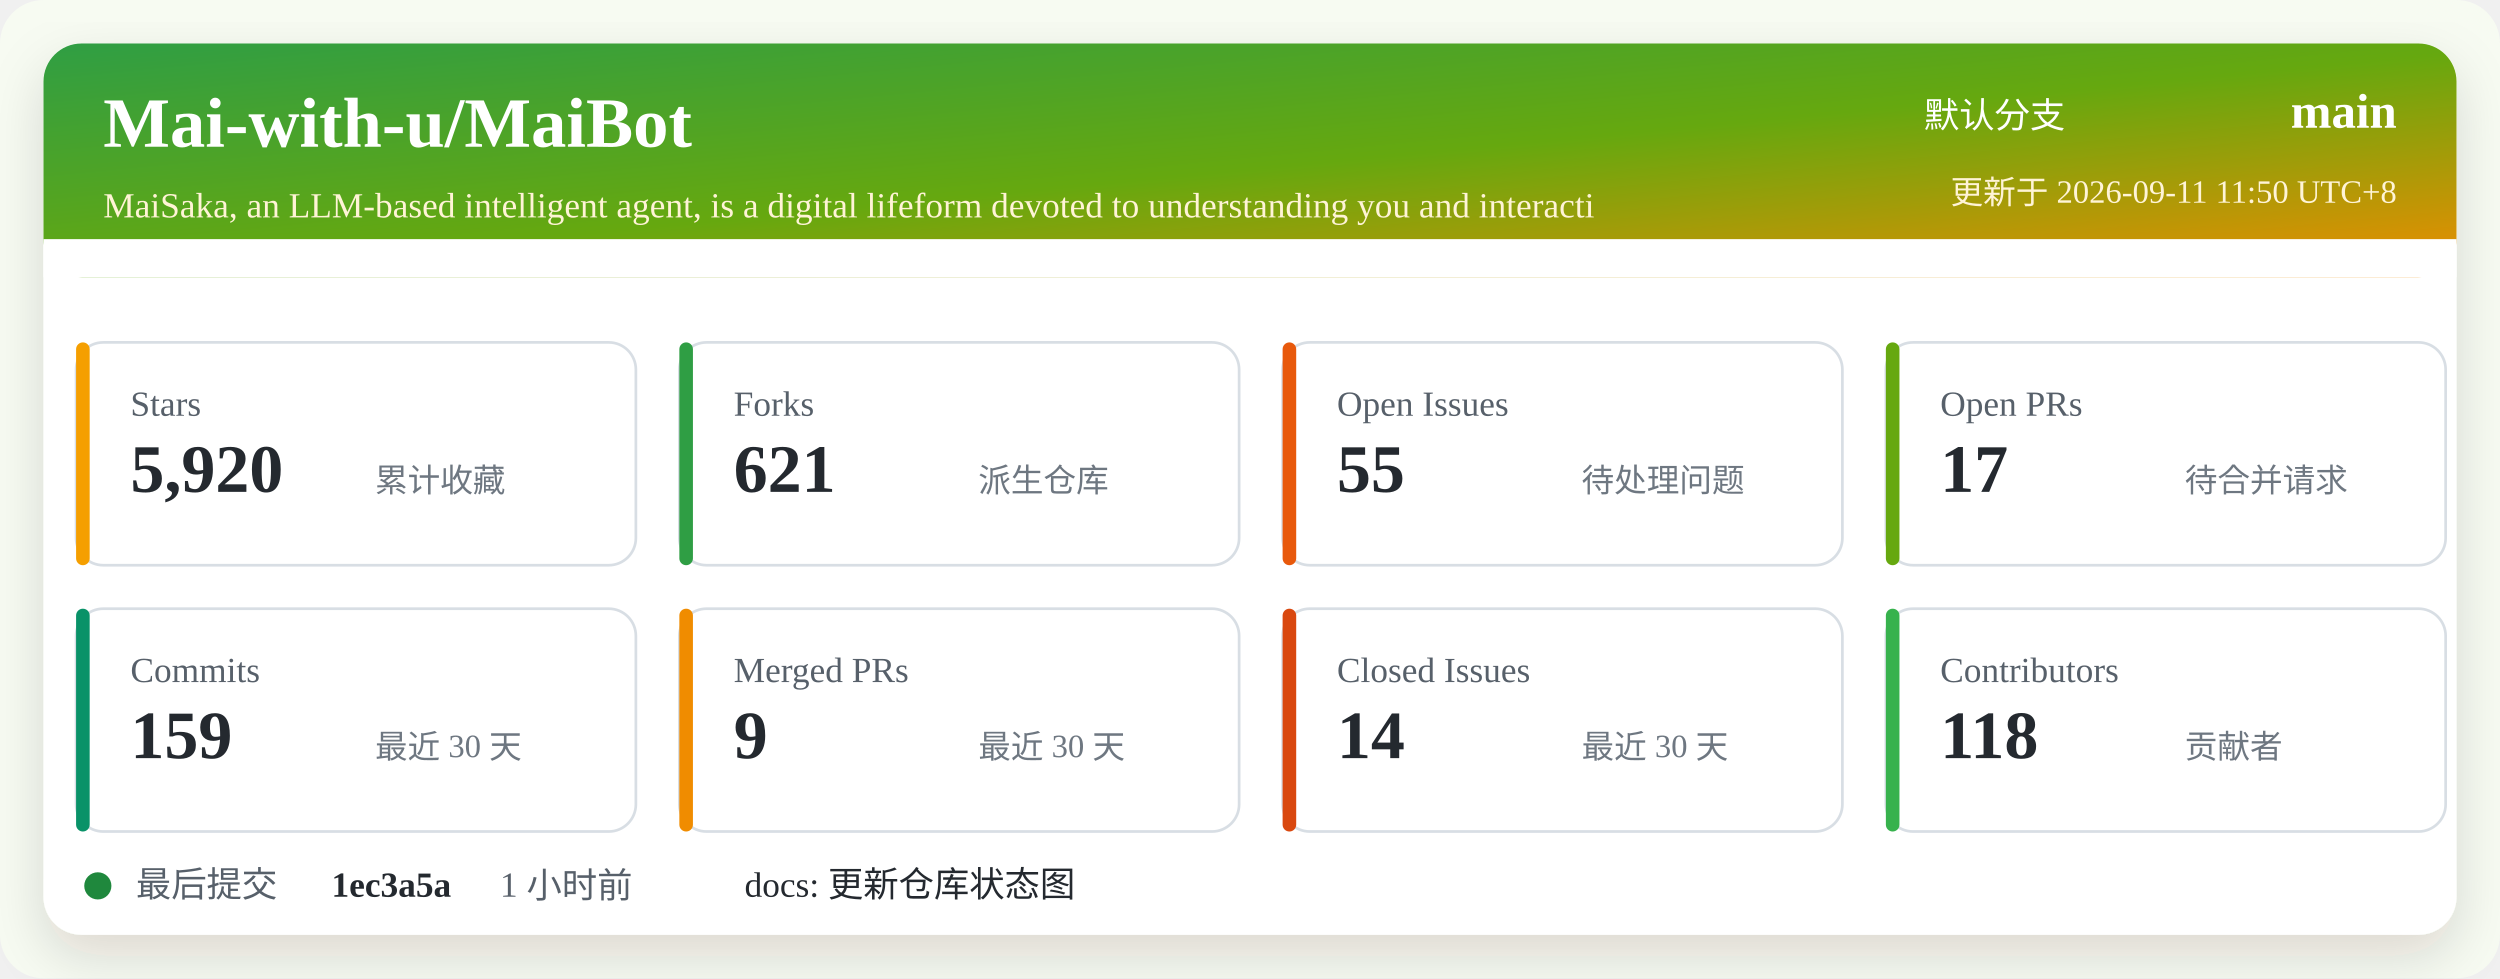
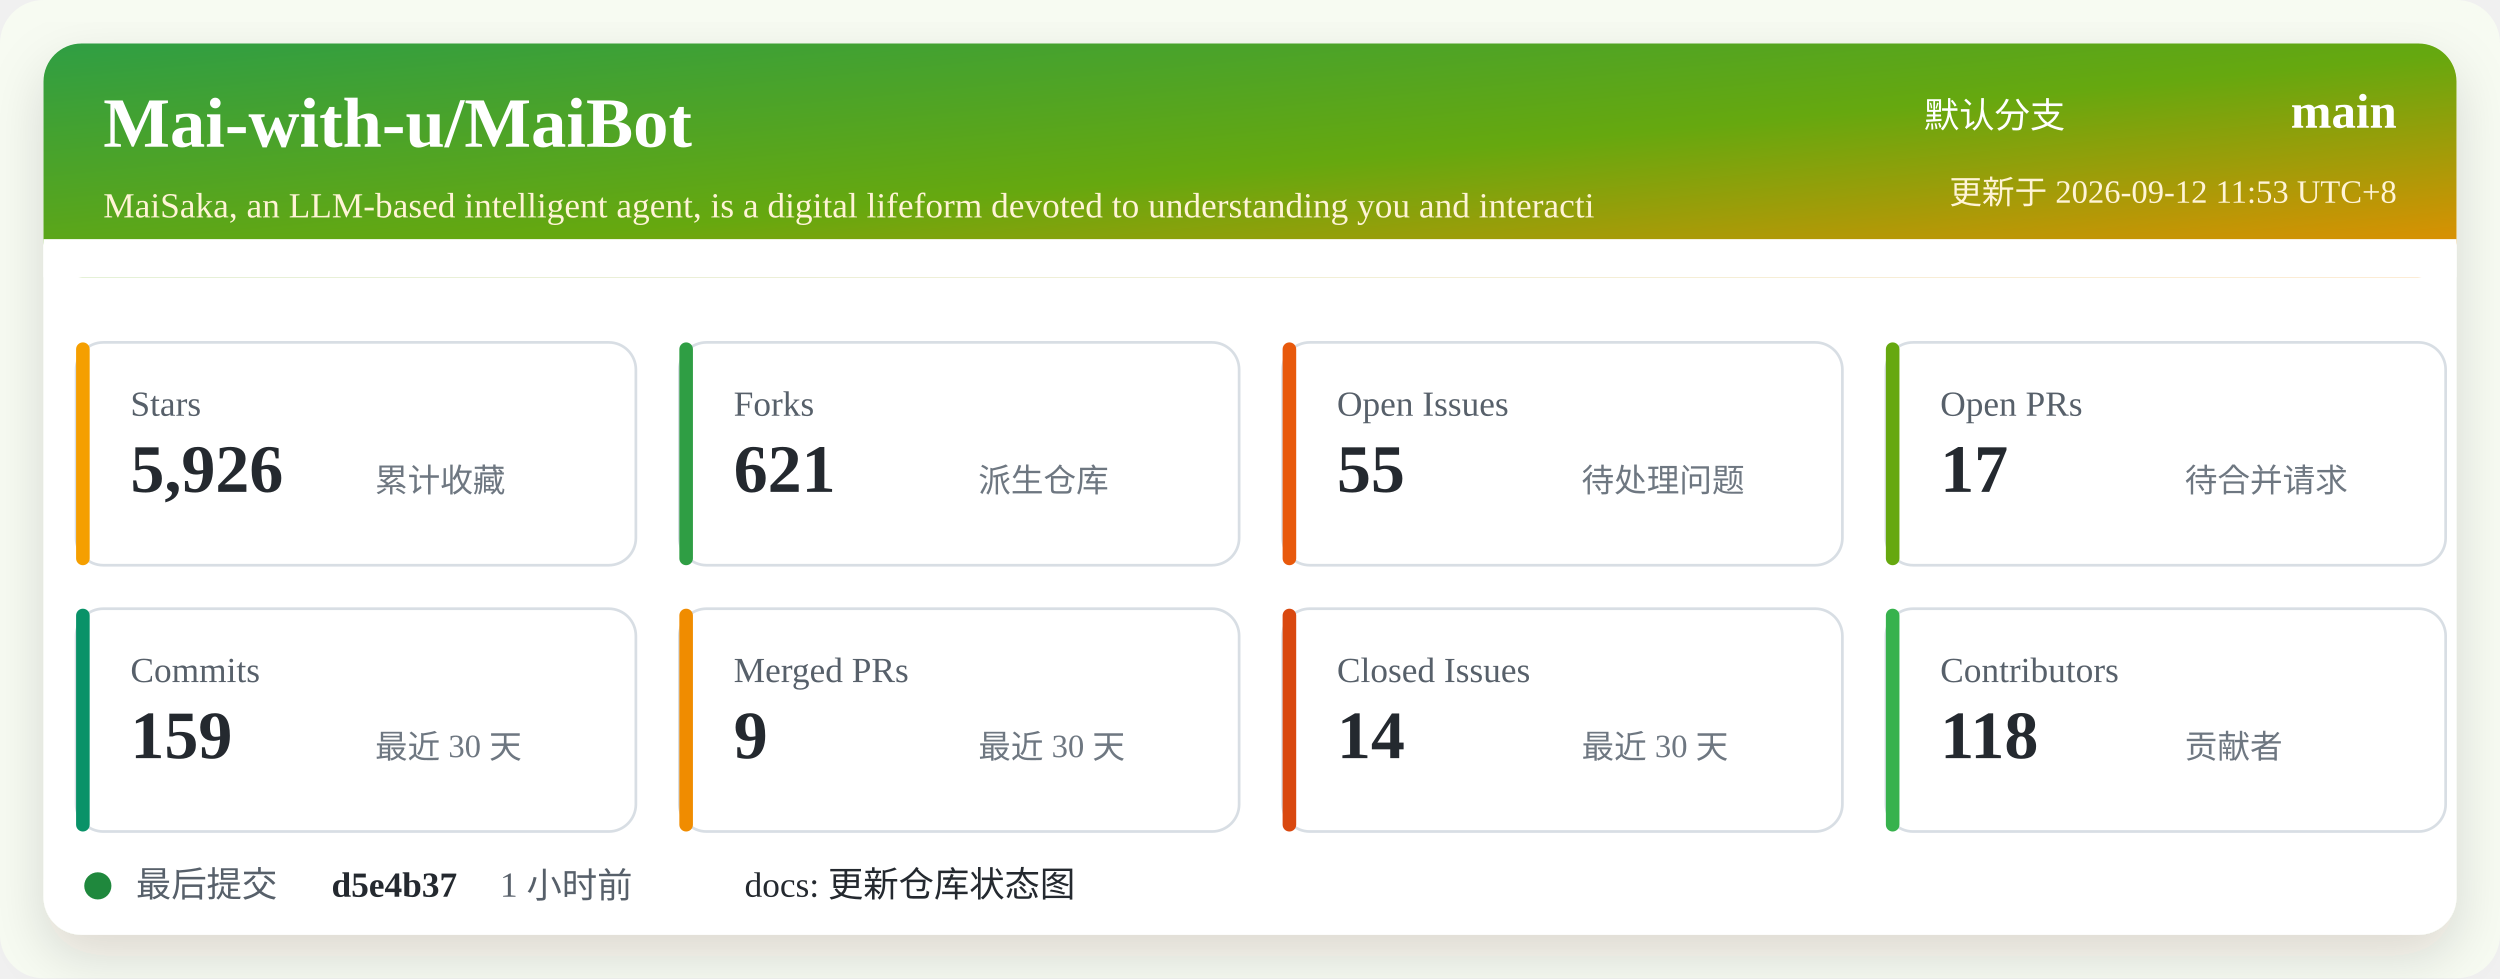
<svg xmlns="http://www.w3.org/2000/svg" width="920" height="360" viewBox="0 0 920 360" role="img" aria-labelledby="title desc">
  <defs>
    <linearGradient id="header" x1="0" x2="1" y1="0" y2="1">
      <stop offset="0%" stop-color="#2f9e44" />
      <stop offset="52%" stop-color="#66a80f" />
      <stop offset="100%" stop-color="#f08c00" />
    </linearGradient>
    <filter id="shadow" x="-5%" y="-5%" width="110%" height="110%">
      <feDropShadow dx="0" dy="8" stdDeviation="10" flood-color="#2b2318" flood-opacity="0.14" />
    </filter>
  </defs>
  <rect width="920" height="360" rx="16" fill="#f7fbf2" />
  <rect x="16" y="16" width="888" height="328" rx="14" fill="#ffffff" filter="url(#shadow)" />
  <rect x="16" y="16" width="888" height="86" rx="14" fill="url(#header)" />
  <path d="M16 88 H904 V102 H16 Z" fill="#ffffff" />
  <text x="38" y="54" fill="#ffffff" font-size="26" font-weight="700">Mai-with-u/MaiBot</text>
  <text x="38" y="80" fill="#fff4d6" font-size="13">MaiSaka, an LLM-based intelligent agent, is a digital lifeform devoted to understanding you and interacti</text>
  <text x="760" y="47" fill="#ffffff" font-size="13" text-anchor="end">默认分支</text>
  <text x="882" y="47" fill="#ffffff" font-size="18" font-weight="700" text-anchor="end">main</text>
-   <text x="882" y="75" fill="#fff4d6" font-size="12" text-anchor="end">更新于 2026-09-11 11:50 UTC+8</text>
+   <text x="882" y="75" fill="#fff4d6" font-size="12" text-anchor="end">更新于 2026-09-12 11:53 UTC+8</text>
  <g transform="translate(28 126)">
    <rect width="206" height="82" rx="10" fill="#ffffff" stroke="#d8dee4" />
    <rect x="0" y="0" width="5" height="82" rx="2.5" fill="#f59f00" />
    <text x="20" y="27" fill="#57606a" font-size="13">Stars</text>
-     <text x="20" y="55" fill="#24292f" font-size="25" font-weight="700">5,920</text>
+     <text x="20" y="55" fill="#24292f" font-size="25" font-weight="700">5,926</text>
    <text x="110" y="55" fill="#6e7781" font-size="12">累计收藏</text>
  </g>
  <g transform="translate(250 126)">
    <rect width="206" height="82" rx="10" fill="#ffffff" stroke="#d8dee4" />
    <rect x="0" y="0" width="5" height="82" rx="2.5" fill="#2f9e44" />
    <text x="20" y="27" fill="#57606a" font-size="13">Forks</text>
    <text x="20" y="55" fill="#24292f" font-size="25" font-weight="700">621</text>
    <text x="110" y="55" fill="#6e7781" font-size="12">派生仓库</text>
  </g>
  <g transform="translate(472 126)">
    <rect width="206" height="82" rx="10" fill="#ffffff" stroke="#d8dee4" />
    <rect x="0" y="0" width="5" height="82" rx="2.5" fill="#e8590c" />
    <text x="20" y="27" fill="#57606a" font-size="13">Open Issues</text>
    <text x="20" y="55" fill="#24292f" font-size="25" font-weight="700">55</text>
    <text x="110" y="55" fill="#6e7781" font-size="12">待处理问题</text>
  </g>
  <g transform="translate(694 126)">
    <rect width="206" height="82" rx="10" fill="#ffffff" stroke="#d8dee4" />
    <rect x="0" y="0" width="5" height="82" rx="2.5" fill="#66a80f" />
    <text x="20" y="27" fill="#57606a" font-size="13">Open PRs</text>
    <text x="20" y="55" fill="#24292f" font-size="25" font-weight="700">17</text>
    <text x="110" y="55" fill="#6e7781" font-size="12">待合并请求</text>
  </g>
  <g transform="translate(28 224)">
    <rect width="206" height="82" rx="10" fill="#ffffff" stroke="#d8dee4" />
    <rect x="0" y="0" width="5" height="82" rx="2.5" fill="#099268" />
    <text x="20" y="27" fill="#57606a" font-size="13">Commits</text>
    <text x="20" y="55" fill="#24292f" font-size="25" font-weight="700">159</text>
    <text x="110" y="55" fill="#6e7781" font-size="12">最近 30 天</text>
  </g>
  <g transform="translate(250 224)">
    <rect width="206" height="82" rx="10" fill="#ffffff" stroke="#d8dee4" />
    <rect x="0" y="0" width="5" height="82" rx="2.5" fill="#f08c00" />
    <text x="20" y="27" fill="#57606a" font-size="13">Merged PRs</text>
    <text x="20" y="55" fill="#24292f" font-size="25" font-weight="700">9</text>
    <text x="110" y="55" fill="#6e7781" font-size="12">最近 30 天</text>
  </g>
  <g transform="translate(472 224)">
    <rect width="206" height="82" rx="10" fill="#ffffff" stroke="#d8dee4" />
    <rect x="0" y="0" width="5" height="82" rx="2.5" fill="#d9480f" />
    <text x="20" y="27" fill="#57606a" font-size="13">Closed Issues</text>
    <text x="20" y="55" fill="#24292f" font-size="25" font-weight="700">14</text>
    <text x="110" y="55" fill="#6e7781" font-size="12">最近 30 天</text>
  </g>
  <g transform="translate(694 224)">
    <rect width="206" height="82" rx="10" fill="#ffffff" stroke="#d8dee4" />
    <rect x="0" y="0" width="5" height="82" rx="2.5" fill="#37b24d" />
    <text x="20" y="27" fill="#57606a" font-size="13">Contributors</text>
    <text x="20" y="55" fill="#24292f" font-size="25" font-weight="700">118</text>
    <text x="110" y="55" fill="#6e7781" font-size="12">贡献者</text>
  </g>
  <g transform="translate(28 318)">
    <circle cx="8" cy="8" r="5" fill="#1f883d" />
    <text x="22" y="12" fill="#57606a" font-size="13">最后提交</text>
-     <text x="94" y="12" fill="#24292f" font-size="13" font-weight="700">1ec3a5a</text>
+     <text x="94" y="12" fill="#24292f" font-size="13" font-weight="700">d5e4b37</text>
    <text x="156" y="12" fill="#57606a" font-size="13">1 小时前</text>
    <text x="246" y="12" fill="#24292f" font-size="13">docs: 更新仓库状态图</text>
  </g>
</svg>
